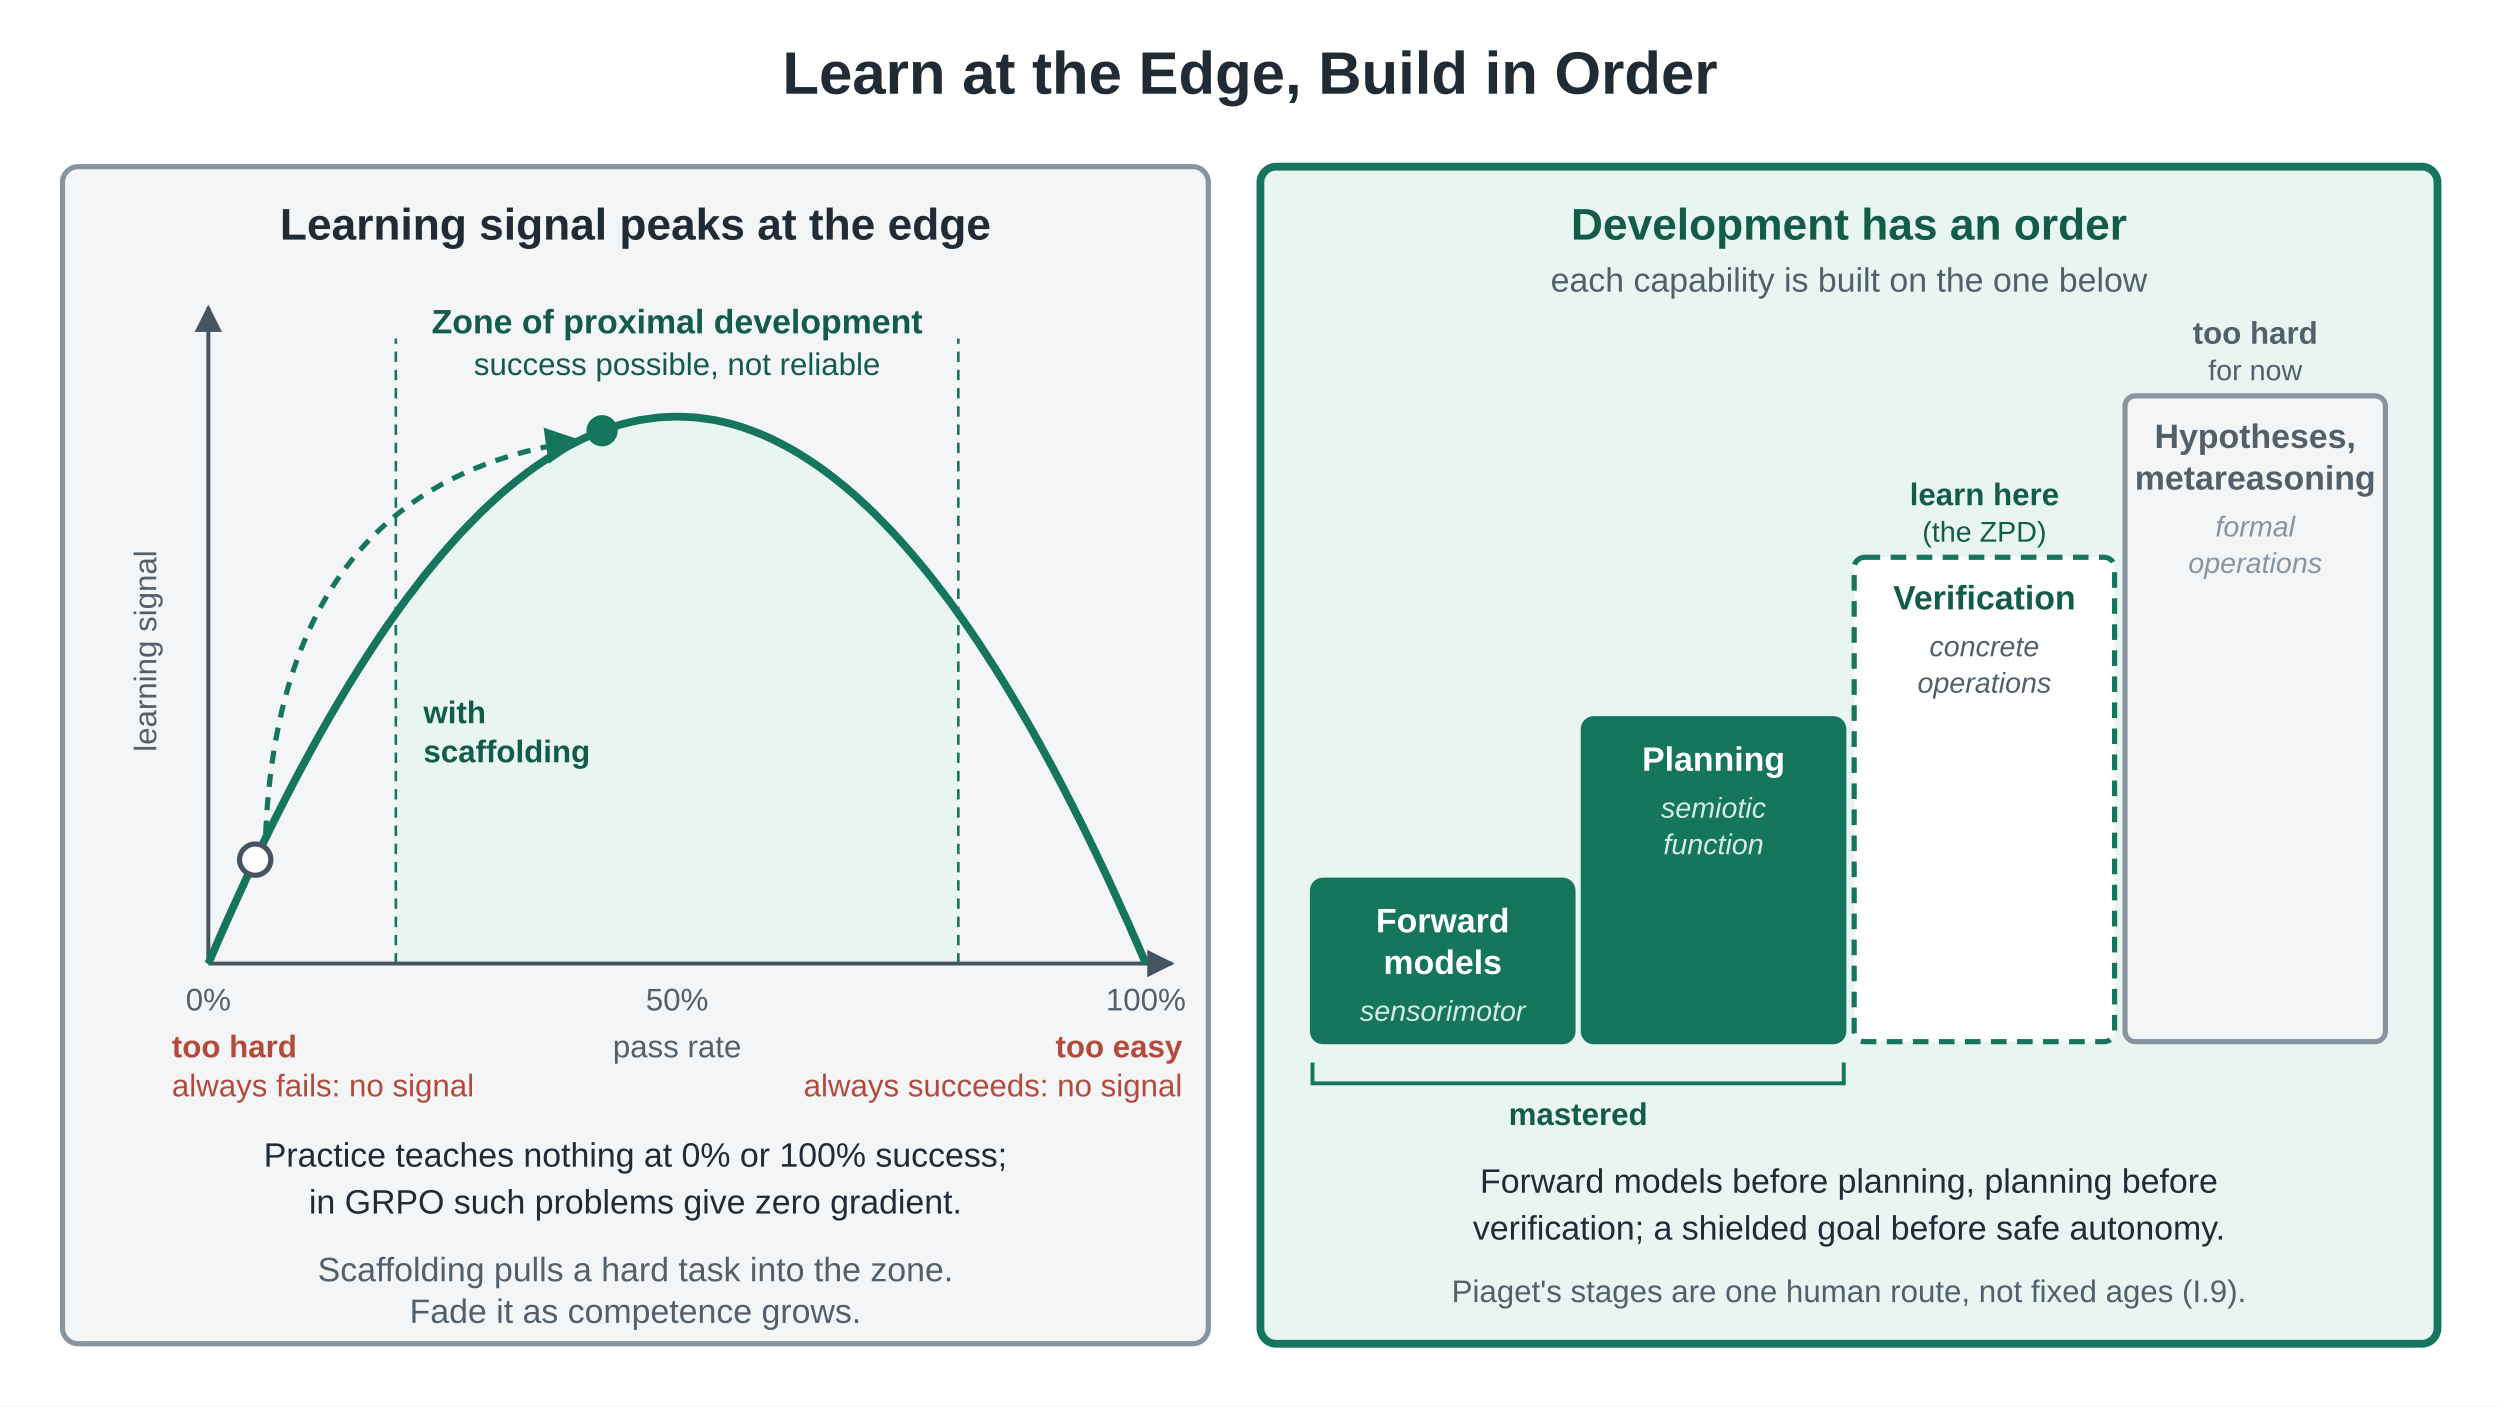
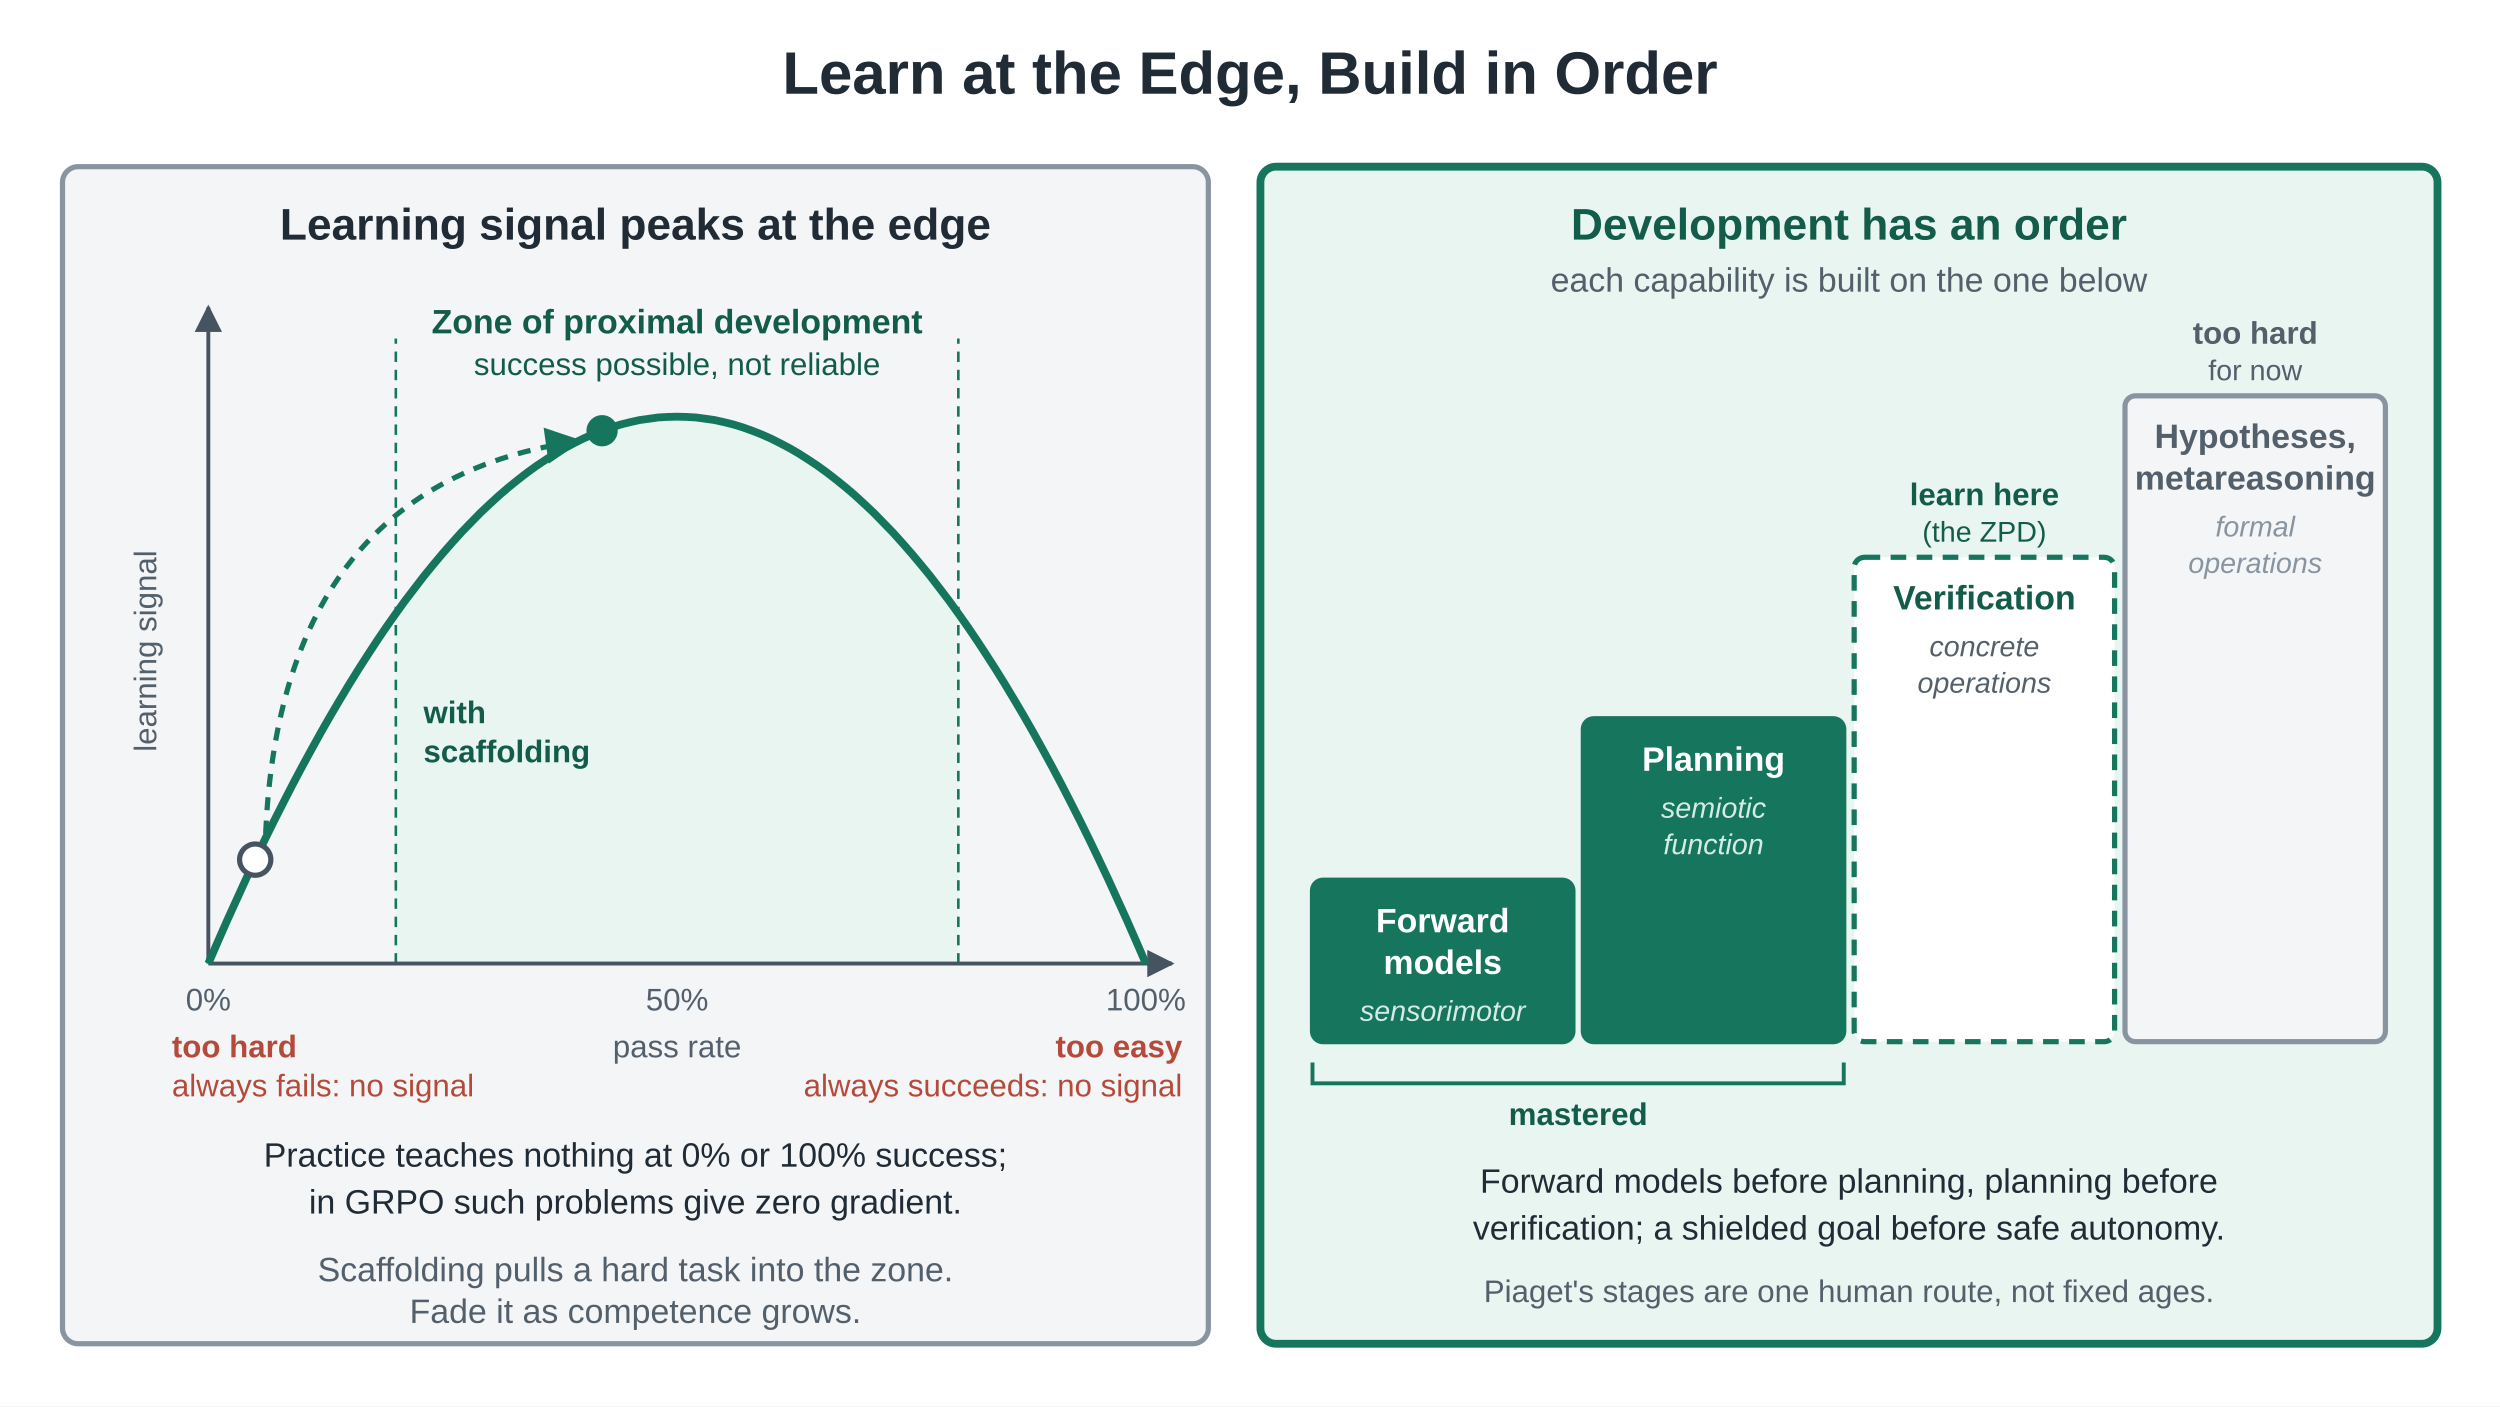
<svg xmlns="http://www.w3.org/2000/svg" width="960" height="540" viewBox="0 0 960 540" role="img" aria-labelledby="title desc">
  <defs>
    <marker id="arrow" viewBox="0 0 10 10" refX="9" refY="5" markerWidth="7" markerHeight="7" orient="auto-start-reverse">
      <path d="M0 0 L10 5 L0 10 Z" fill="#465462" />
    </marker>
    <marker id="arrow-g" viewBox="0 0 10 10" refX="9" refY="5" markerWidth="7" markerHeight="7" orient="auto-start-reverse">
      <path d="M0 0 L10 5 L0 10 Z" fill="#16755d" />
    </marker>
  </defs>
  <rect width="960" height="540" fill="#ffffff" />
  <g font-family="Arial, Helvetica, sans-serif" text-anchor="middle" fill="#202b35">
    <text x="480" y="36" font-size="23" font-weight="700">Learn at the Edge, Build in Order</text>
    <rect x="24" y="64" width="440" height="452" rx="6" fill="#f3f5f7" stroke="#8895a1" stroke-width="2" />
    <text x="244" y="92" font-size="17" font-weight="700">Learning signal peaks at the edge</text>
    <path d="M152.0 370 L152.0 235.6 L155.6 230.6 L159.2 225.9 L162.8 221.2 L166.4 216.8 L170.0 212.5 L173.6 208.4 L177.2 204.4 L180.8 200.7 L184.4 197.0 L188.0 193.6 L191.6 190.3 L195.2 187.2 L198.8 184.3 L202.4 181.5 L206.0 178.9 L209.6 176.5 L213.2 174.2 L216.8 172.1 L220.4 170.2 L224.0 168.4 L227.6 166.8 L231.2 165.4 L234.8 164.1 L238.4 163.0 L242.0 162.1 L245.6 161.3 L249.2 160.8 L252.8 160.3 L256.4 160.1 L260.0 160.0 L263.6 160.1 L267.2 160.3 L270.8 160.8 L274.4 161.3 L278.0 162.1 L281.6 163.0 L285.2 164.1 L288.8 165.4 L292.4 166.8 L296.0 168.4 L299.6 170.2 L303.2 172.1 L306.8 174.2 L310.4 176.5 L314.0 178.9 L317.6 181.5 L321.2 184.3 L324.8 187.2 L328.4 190.3 L332.0 193.6 L335.6 197.0 L339.2 200.7 L342.8 204.4 L346.4 208.4 L350.0 212.5 L353.6 216.8 L357.2 221.2 L360.8 225.9 L364.4 230.6 L368.0 235.6 L368.0 370 Z" fill="#e8f5f1" stroke="none" />
    <line x1="152.0" y1="370" x2="152.0" y2="130" stroke="#16755d" stroke-width="1" stroke-dasharray="4 3" />
    <line x1="368.0" y1="370" x2="368.0" y2="130" stroke="#16755d" stroke-width="1" stroke-dasharray="4 3" />
    <text x="260.0" y="128" font-size="13" font-weight="700" fill="#125c49">Zone of proximal development</text>
    <text x="260.0" y="144" font-size="12" fill="#125c49">success possible, not reliable</text>
    <path d="M80 370 H450" stroke="#465462" stroke-width="1.5" fill="none" marker-end="url(#arrow)" />
    <path d="M80 370 V118" stroke="#465462" stroke-width="1.5" fill="none" marker-end="url(#arrow)" />
    <text x="60" y="250" font-size="12" fill="#53606c" transform="rotate(-90 60 250)">learning signal</text>
    <path d="M80.0 370.0 L83.6 361.7 L87.2 353.5 L90.8 345.6 L94.4 337.7 L98.0 330.1 L101.6 322.6 L105.2 315.3 L108.8 308.2 L112.4 301.2 L116.0 294.4 L119.6 287.8 L123.2 281.3 L126.8 275.0 L130.4 268.9 L134.0 262.9 L137.6 257.1 L141.2 251.5 L144.8 246.0 L148.4 240.7 L152.0 235.6 L155.6 230.6 L159.2 225.9 L162.8 221.2 L166.4 216.8 L170.0 212.5 L173.6 208.4 L177.2 204.4 L180.8 200.7 L184.4 197.0 L188.0 193.6 L191.6 190.3 L195.2 187.2 L198.8 184.3 L202.4 181.5 L206.0 178.9 L209.6 176.5 L213.2 174.2 L216.8 172.1 L220.4 170.2 L224.0 168.4 L227.6 166.8 L231.2 165.4 L234.8 164.1 L238.4 163.0 L242.0 162.1 L245.6 161.3 L249.2 160.8 L252.8 160.3 L256.4 160.1 L260.0 160.0 L263.6 160.1 L267.2 160.3 L270.8 160.8 L274.4 161.3 L278.0 162.1 L281.6 163.0 L285.2 164.1 L288.8 165.4 L292.4 166.8 L296.0 168.4 L299.6 170.2 L303.2 172.1 L306.8 174.2 L310.4 176.5 L314.0 178.9 L317.6 181.5 L321.2 184.3 L324.8 187.2 L328.4 190.3 L332.0 193.6 L335.6 197.0 L339.2 200.7 L342.8 204.4 L346.4 208.4 L350.0 212.5 L353.6 216.8 L357.2 221.2 L360.8 225.9 L364.4 230.6 L368.0 235.6 L371.6 240.7 L375.2 246.0 L378.8 251.5 L382.4 257.1 L386.0 262.9 L389.6 268.9 L393.2 275.0 L396.8 281.3 L400.4 287.8 L404.0 294.4 L407.6 301.2 L411.2 308.2 L414.8 315.3 L418.4 322.6 L422.0 330.1 L425.6 337.7 L429.2 345.6 L432.8 353.5 L436.4 361.7 L440.0 370.0" fill="none" stroke="#16755d" stroke-width="3" />
    <g font-size="12" fill="#53606c">
      <text x="80" y="388">0%</text>
      <text x="260.0" y="388">50%</text>
      <text x="440" y="388">100%</text>
      <text x="260.0" y="406">pass rate</text>
    </g>
    <g font-size="12" fill="#b54a3a">
      <text x="66" y="406" font-weight="700" text-anchor="start">too hard</text>
      <text x="66" y="421" text-anchor="start">always fails: no signal</text>
      <text x="454" y="406" font-weight="700" text-anchor="end">too easy</text>
      <text x="454" y="421" text-anchor="end">always succeeds: no signal</text>
    </g>
    <circle cx="98.0" cy="330.1" r="6" fill="#ffffff" stroke="#465462" stroke-width="2" />
    <circle cx="231.2" cy="165.4" r="6" fill="#16755d" />
    <path d="M102.0 320.1 Q108.0 185.4 222.2 169.4" fill="none" stroke="#16755d" stroke-width="2" stroke-dasharray="5 4" marker-end="url(#arrow-g)" />
    <text x="162.6" y="277.7" font-size="12" font-weight="700" fill="#125c49" text-anchor="start">with</text>
    <text x="162.6" y="292.7" font-size="12" font-weight="700" fill="#125c49" text-anchor="start">scaffolding</text>
    <g font-size="13">
      <text x="244" y="448">Practice teaches nothing at 0% or 100% success;</text>
      <text x="244" y="466">in GRPO such problems give zero gradient.</text>
      <text x="244" y="492" fill="#53606c">Scaffolding pulls a hard task into the zone.</text>
      <text x="244" y="508" fill="#53606c">Fade it as competence grows.</text>
    </g>
    <rect x="484" y="64" width="452" height="452" rx="6" fill="#e8f5f1" stroke="#16755d" stroke-width="3" />
    <text x="710" y="92" font-size="17" font-weight="700" fill="#125c49">Development has an order</text>
    <text x="710" y="112" font-size="13" fill="#53606c">each capability is built on the one below</text>
    <rect x="504" y="338" width="100" height="62" rx="4" fill="#16755d" stroke="#16755d" stroke-width="2" />
    <text x="554.0" y="358" font-size="13" font-weight="700" fill="#ffffff">Forward</text>
    <text x="554.0" y="374" font-size="13" font-weight="700" fill="#ffffff">models</text>
    <text x="554.0" y="392" font-size="11" fill="#d5ece5" font-style="italic">sensorimotor</text>
    <rect x="608" y="276" width="100" height="124" rx="4" fill="#16755d" stroke="#16755d" stroke-width="2" />
    <text x="658.0" y="296" font-size="13" font-weight="700" fill="#ffffff">Planning</text>
    <text x="658.0" y="314" font-size="11" fill="#d5ece5" font-style="italic">semiotic</text>
    <text x="658.0" y="328" font-size="11" fill="#d5ece5" font-style="italic">function</text>
    <rect x="712" y="214" width="100" height="186" rx="4" fill="#ffffff" stroke="#16755d" stroke-width="2" stroke-dasharray="6 4" />
    <text x="762.0" y="234" font-size="13" font-weight="700" fill="#125c49">Verification</text>
    <text x="762.0" y="252" font-size="11" fill="#53606c" font-style="italic">concrete</text>
    <text x="762.0" y="266" font-size="11" fill="#53606c" font-style="italic">operations</text>
    <rect x="816" y="152" width="100" height="248" rx="4" fill="#f3f5f7" stroke="#8895a1" stroke-width="2" />
    <text x="866.0" y="172" font-size="13" font-weight="700" fill="#53606c">Hypotheses,</text>
    <text x="866.0" y="188" font-size="13" font-weight="700" fill="#53606c">metareasoning</text>
    <text x="866.0" y="206" font-size="11" fill="#8895a1" font-style="italic">formal</text>
    <text x="866.0" y="220" font-size="11" fill="#8895a1" font-style="italic">operations</text>
    <path d="M504 408 V416 H708 V408" fill="none" stroke="#16755d" stroke-width="1.5" />
    <text x="606" y="432" font-size="12" font-weight="700" fill="#125c49">mastered</text>
    <text x="762" y="194" font-size="12" font-weight="700" fill="#125c49">learn here</text>
    <text x="762" y="208" font-size="11" fill="#125c49">(the ZPD)</text>
    <text x="866" y="132" font-size="12" font-weight="700" fill="#53606c">too hard</text>
    <text x="866" y="146" font-size="11" fill="#53606c">for now</text>
    <g font-size="13">
      <text x="710" y="458">Forward models before planning, planning before</text>
      <text x="710" y="476">verification; a shielded goal before safe autonomy.</text>
-       <text x="710" y="500" font-size="12" fill="#53606c">Piaget's stages are one human route, not fixed ages (I.9).</text>
+       <text x="710" y="500" font-size="12" fill="#53606c">Piaget's stages are one human route, not fixed ages.</text>
    </g>
  </g>
</svg>
